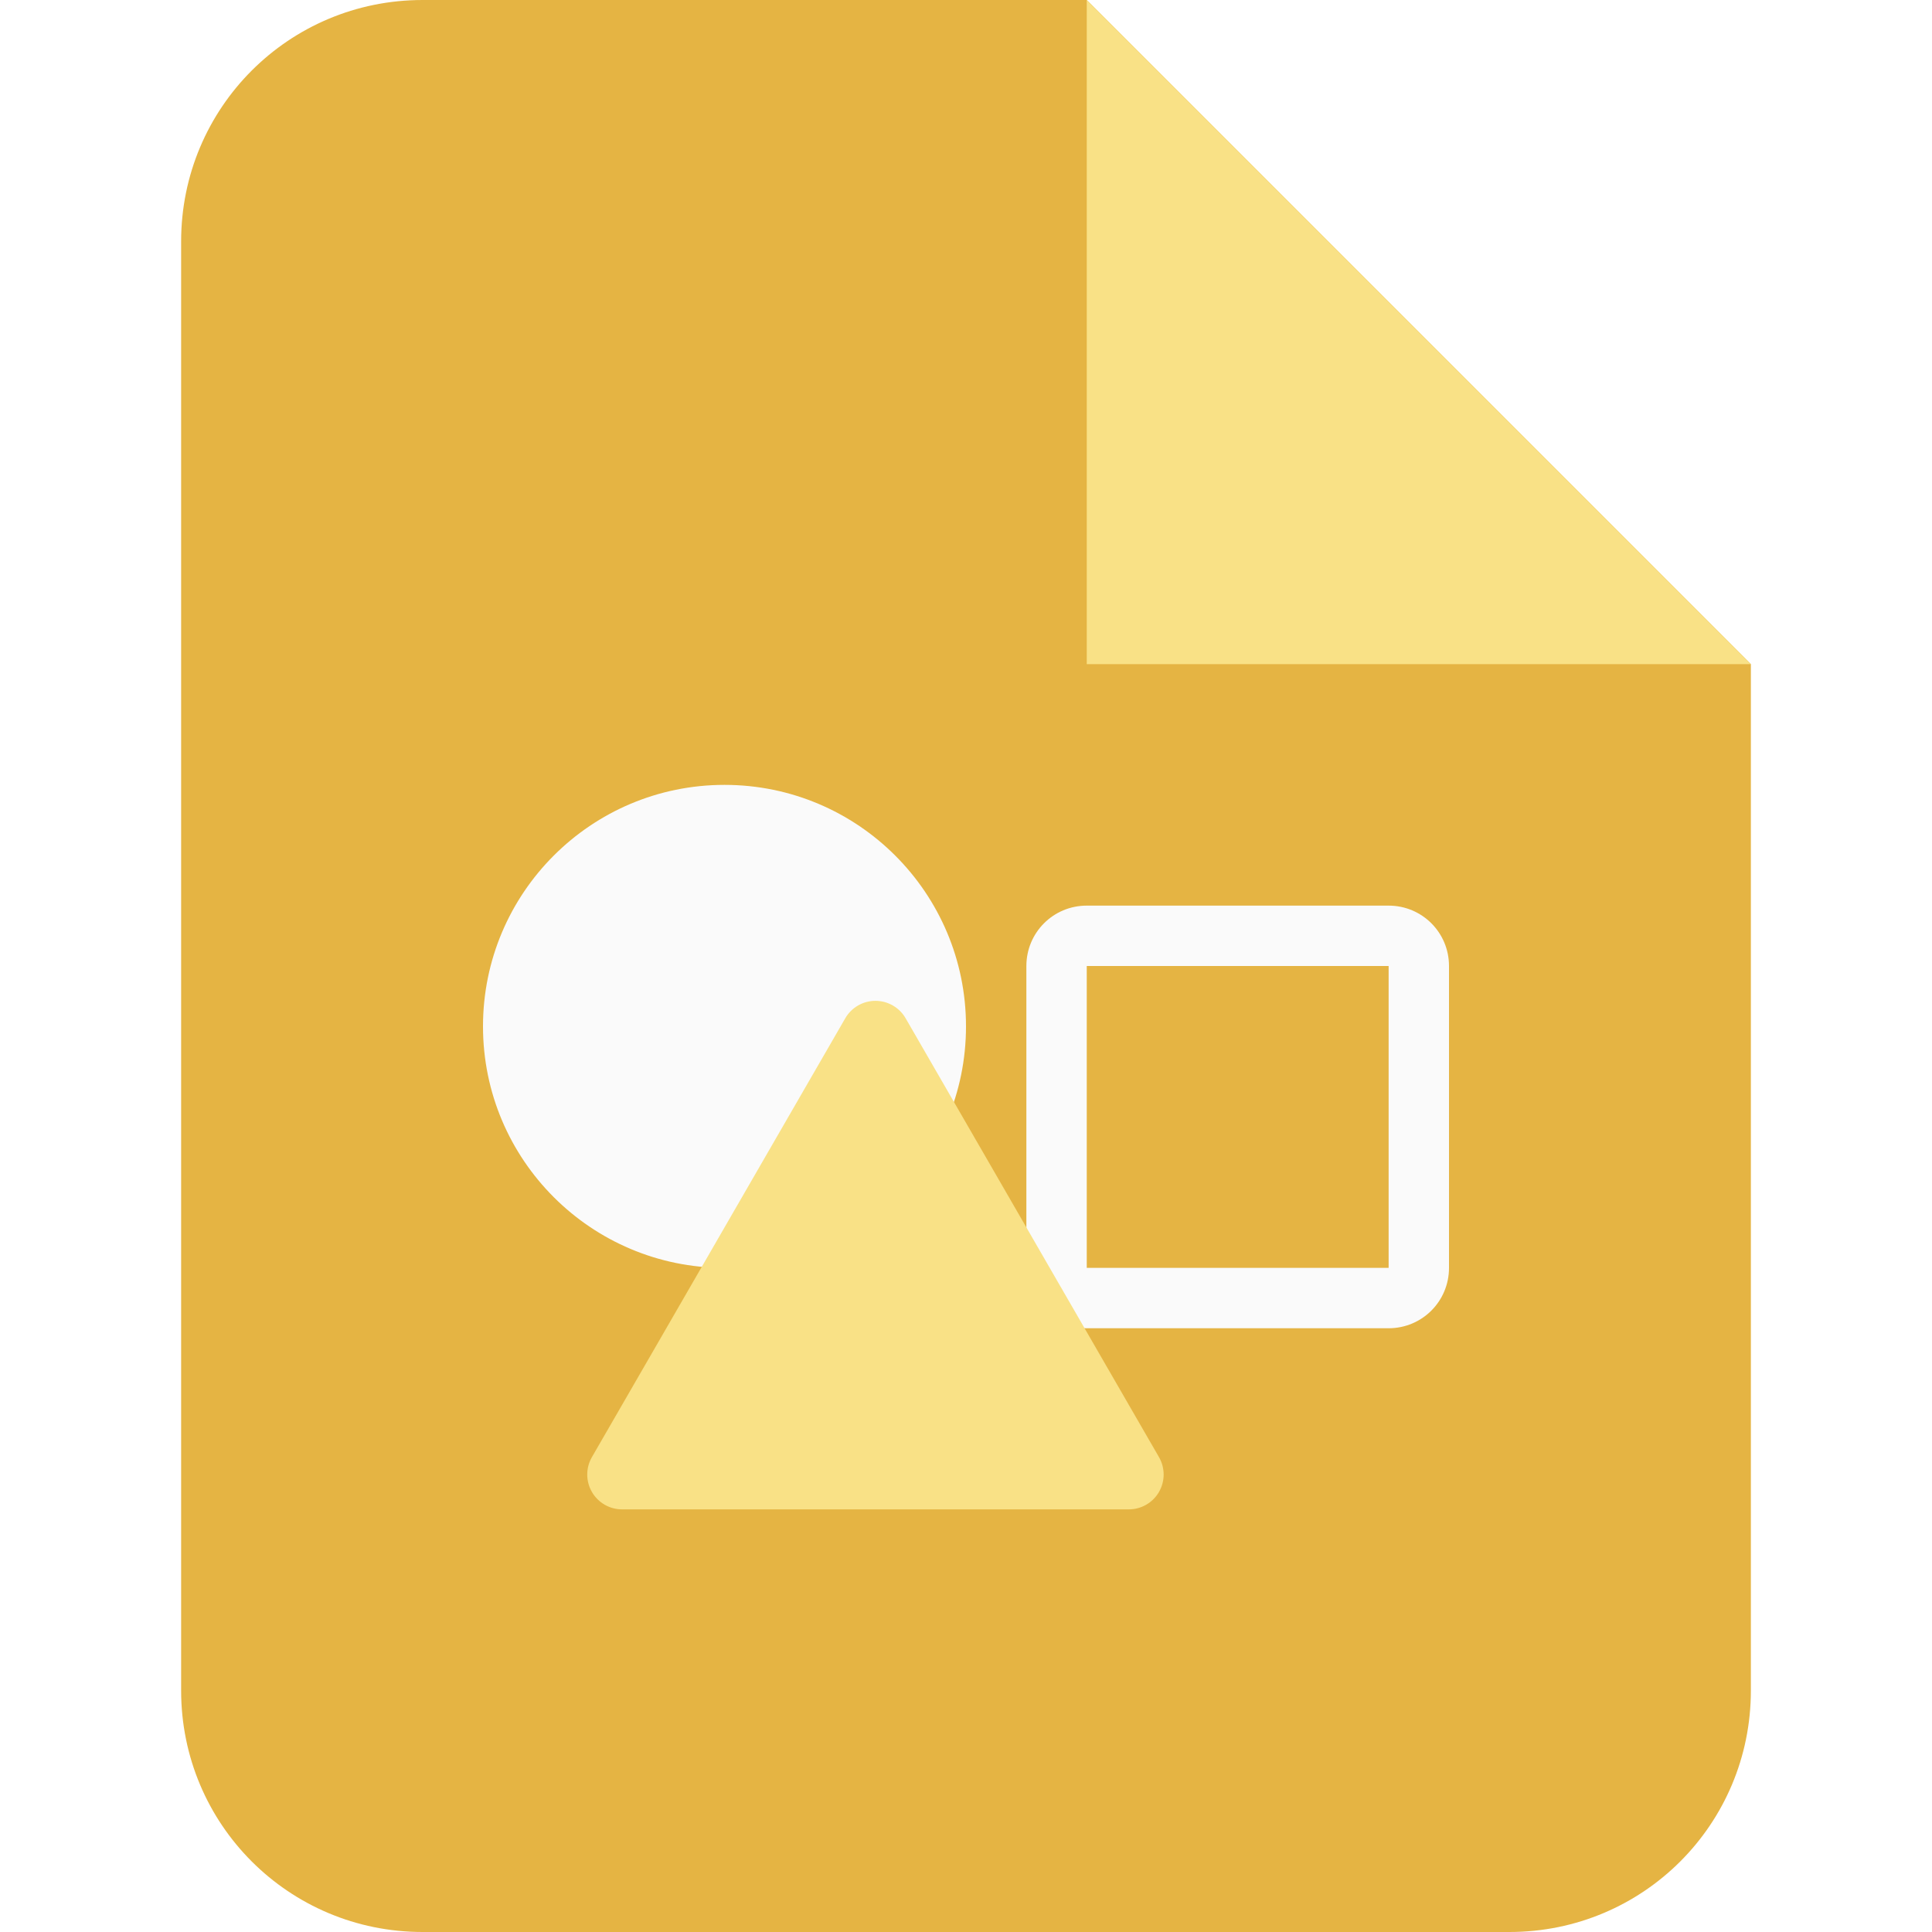
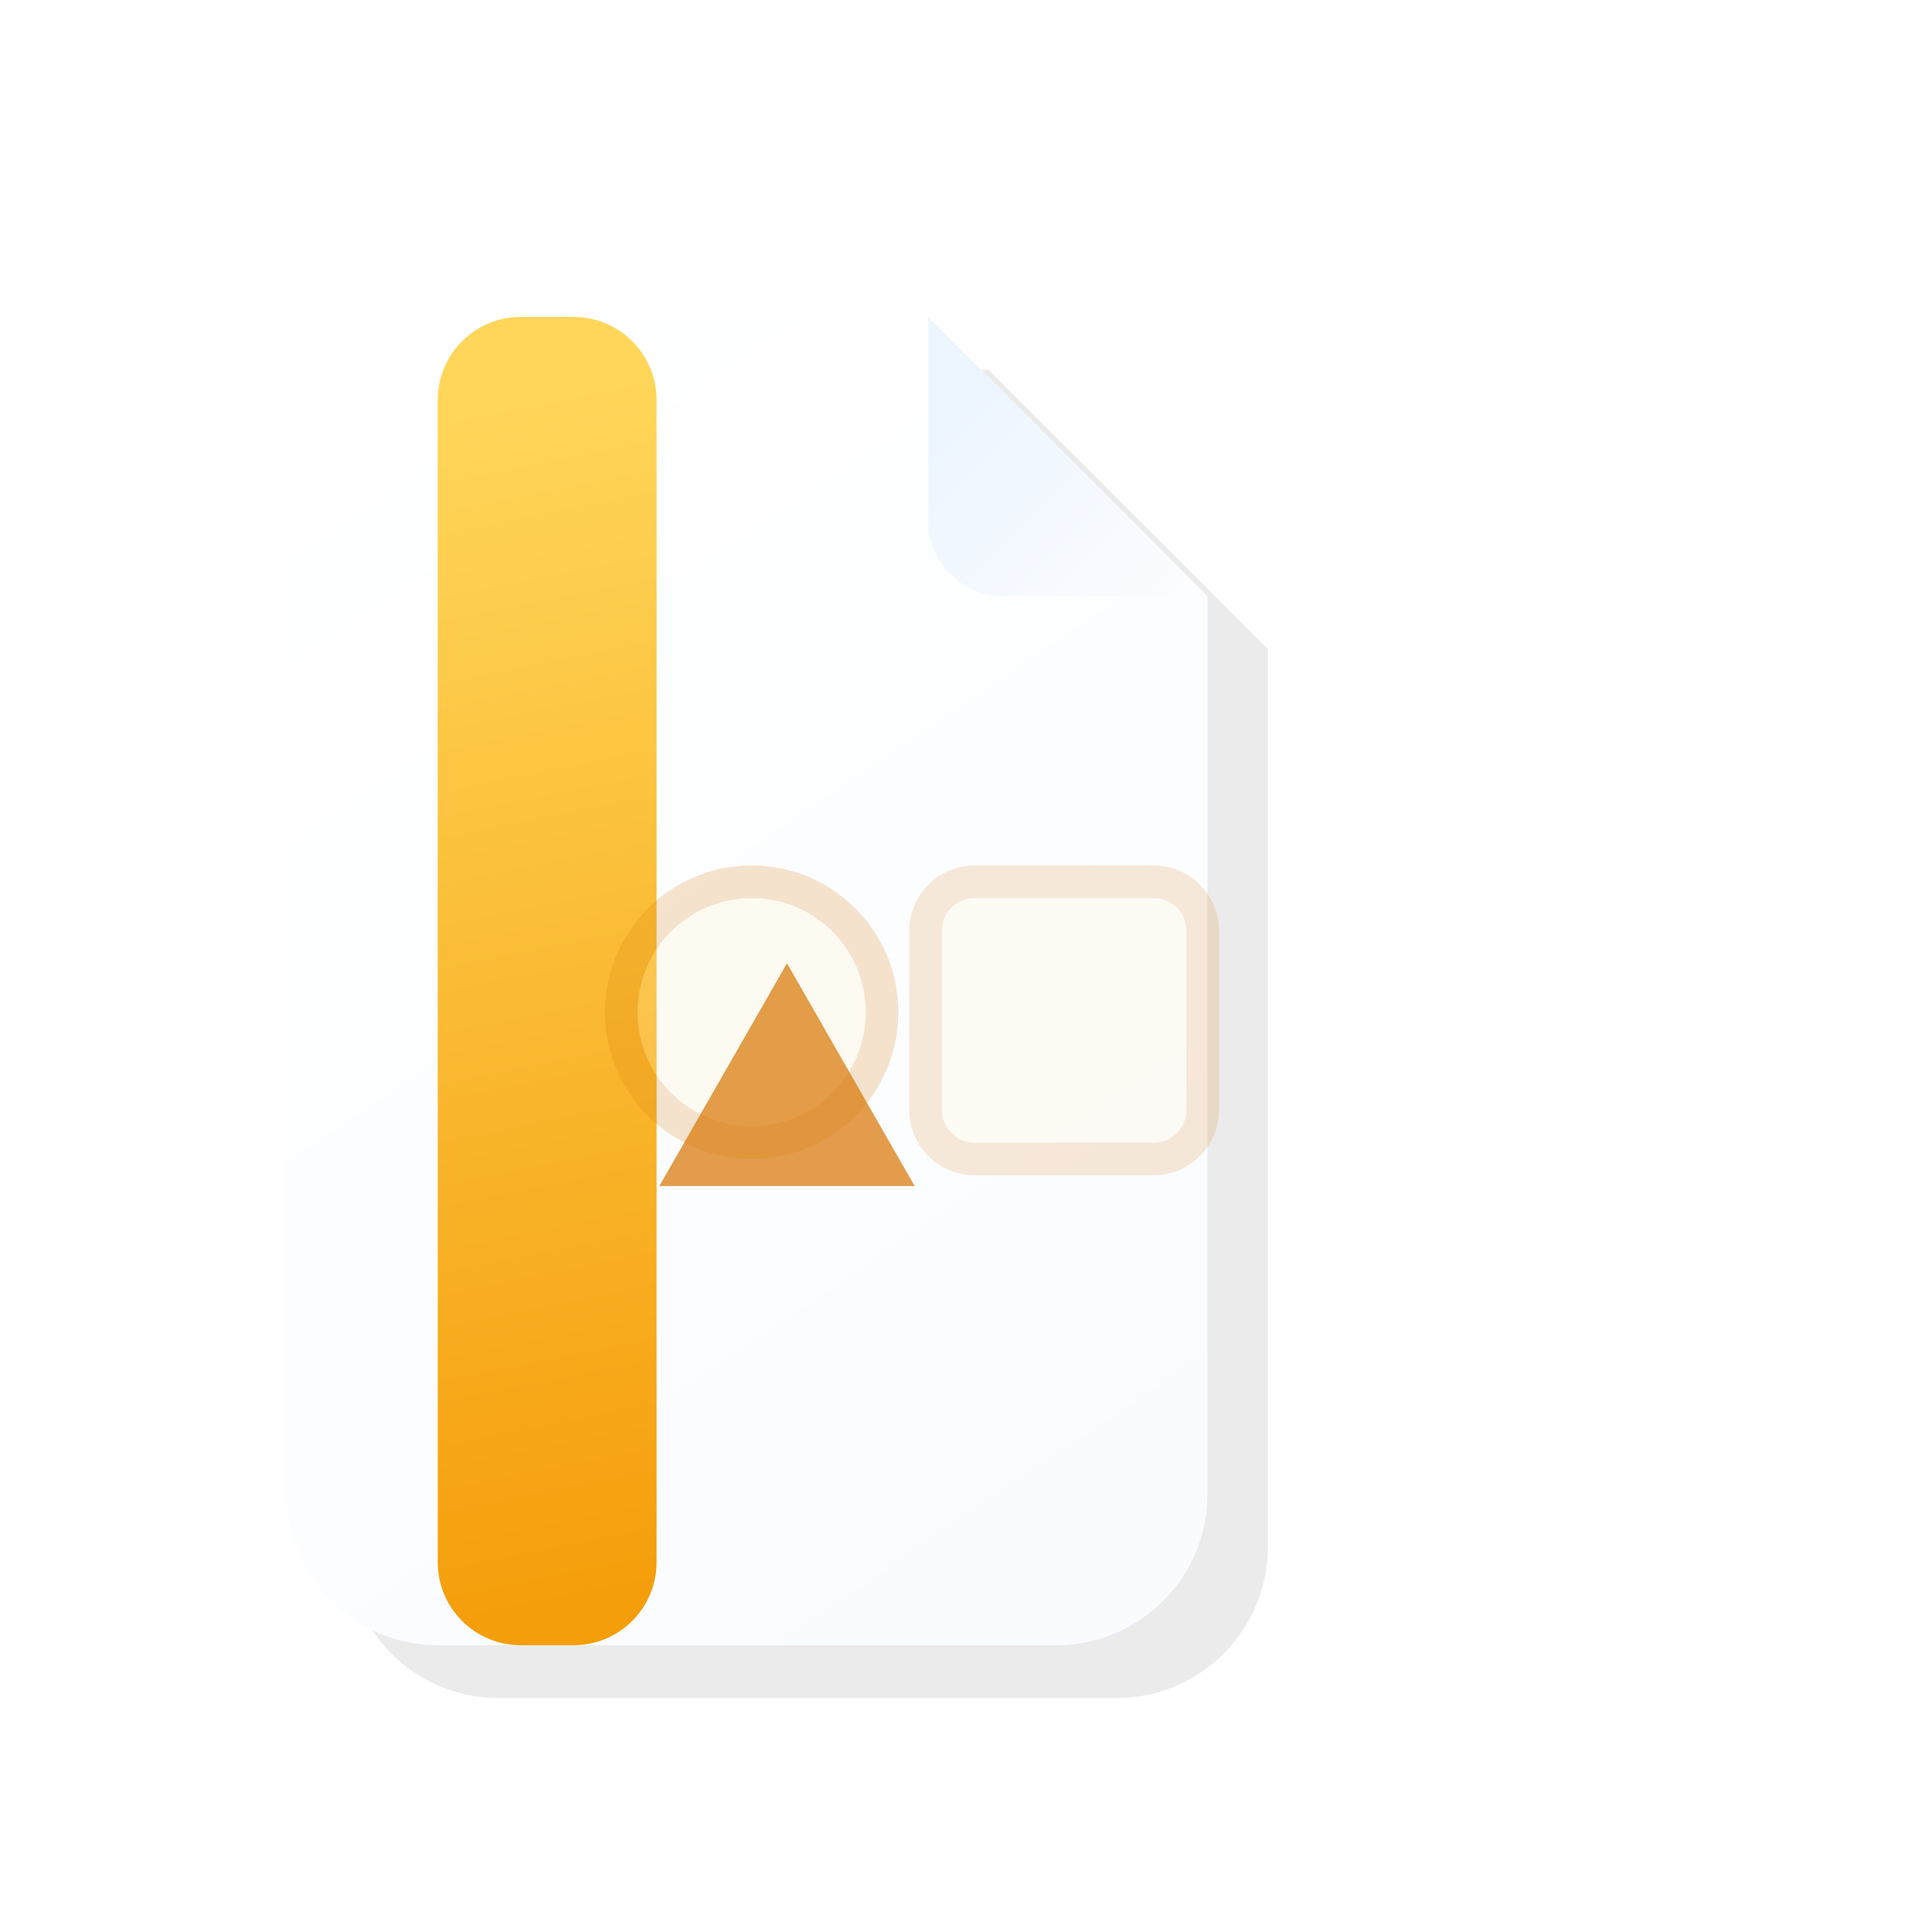
- <svg xmlns="http://www.w3.org/2000/svg" width="32" height="32" version="1.1" viewBox="0 0 32 32" xml:space="preserve">
-   <g fill-rule="evenodd">
-     <path d="m7 0c-2.216 0-4 1.784-4 4v24c0 2.216 1.784 4 4 4h18c2.216 0 4-1.784 4-4v-17l-11-11z" fill="#e5b443" stroke-linecap="square" />
-     <circle cx="12" cy="17" r="4" fill="#fafafa" />
-     <path d="m18 15c-0.554 0-1 0.446-1 1v5c0 0.554 0.446 1 1 1h5c0.554 0 1-0.446 1-1v-5c0-0.554-0.446-1-1-1h-5zm0 1h5v5h-5v-5z" fill="#fafafa" />
-     <path transform="translate(.50015)" d="m14.5 16.866 4.196 7.268a0.577 0.577 120 0 1-0.5 0.866h-8.392a0.577 0.577 60 0 1-0.5-0.866l4.196-7.268a0.577 0.577 1.5352e-6 0 1 1 0z" fill="#f9e186" />
-     <path d="m18 0 11 11h-11z" fill="#f9e186" fill-rule="evenodd" stroke-linecap="round" stroke-width="2" />
+ <svg xmlns="http://www.w3.org/2000/svg" width="512" height="512" viewBox="0 0 512 512">
+   <defs>
+     <linearGradient id="accent" x1="116" y1="110" x2="178" y2="420" gradientUnits="userSpaceOnUse">
+       <stop offset="0" stop-color="#FFD65A" />
+       <stop offset="1" stop-color="#F59E0B" />
+     </linearGradient>
+     <linearGradient id="panel" x1="116" y1="84" x2="360" y2="444" gradientUnits="userSpaceOnUse">
+       <stop offset="0" stop-color="#ffffff" />
+       <stop offset="1" stop-color="#f8fbff" />
+     </linearGradient>
+     <linearGradient id="fold" x1="278" y1="84" x2="348" y2="154" gradientUnits="userSpaceOnUse">
+       <stop offset="0" stop-color="#edf5ff" />
+       <stop offset="1" stop-color="#ffffff" />
+     </linearGradient>
+   </defs>
+   <path d="M132 98h130l74 74v238c0 22-18 40-40 40H132c-22 0-40-18-40-40V138c0-22 18-40 40-40z" fill="#000000" opacity=".08" />
+   <path d="M116 84h130l74 74v238c0 22-18 40-40 40H116c-22 0-40-18-40-40V124c0-22 18-40 40-40z" fill="url(#panel)" />
+   <rect x="116" y="84" width="58" height="352" rx="22" fill="url(#accent)" />
+   <path d="M246 84v54c0 11.046 8.954 20 20 20h54z" fill="url(#fold)" />
+   <g transform="translate(48 58)">
+     <g transform="scale(.72)">
+       <g>
+         <circle cx="210" cy="292" r="48" fill="#FFF0BA" opacity=".2" stroke="#D97706" stroke-width="12" />
+         <rect x="274" y="244" width="102" height="102" rx="18" fill="#FFF0BA" opacity=".16" stroke="#D97706" stroke-width="12" />
+         <path d="M176 356h94l-47-82z" fill="#D97706" opacity=".72" />
+       </g>
+     </g>
  </g>
</svg>
